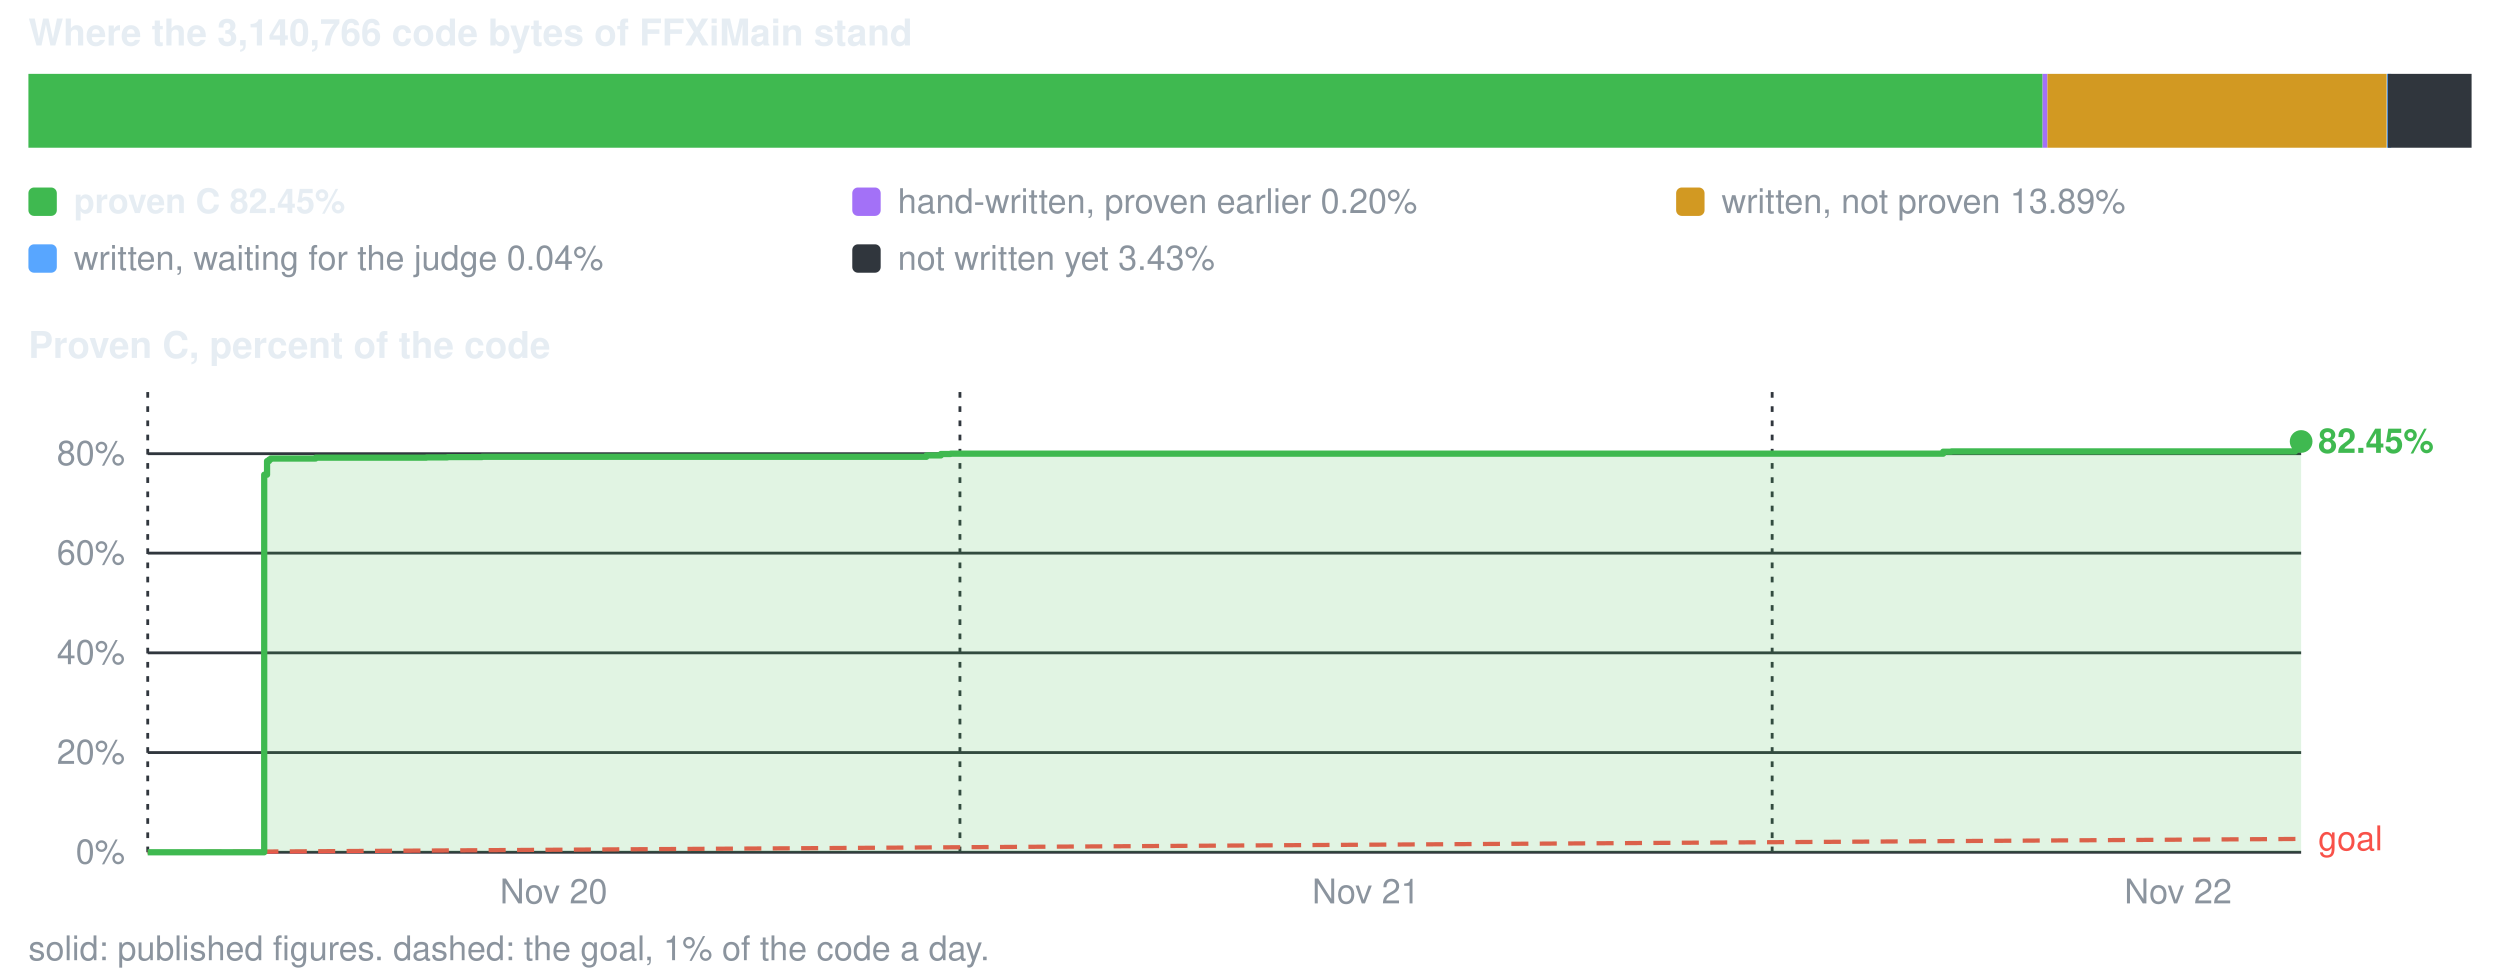
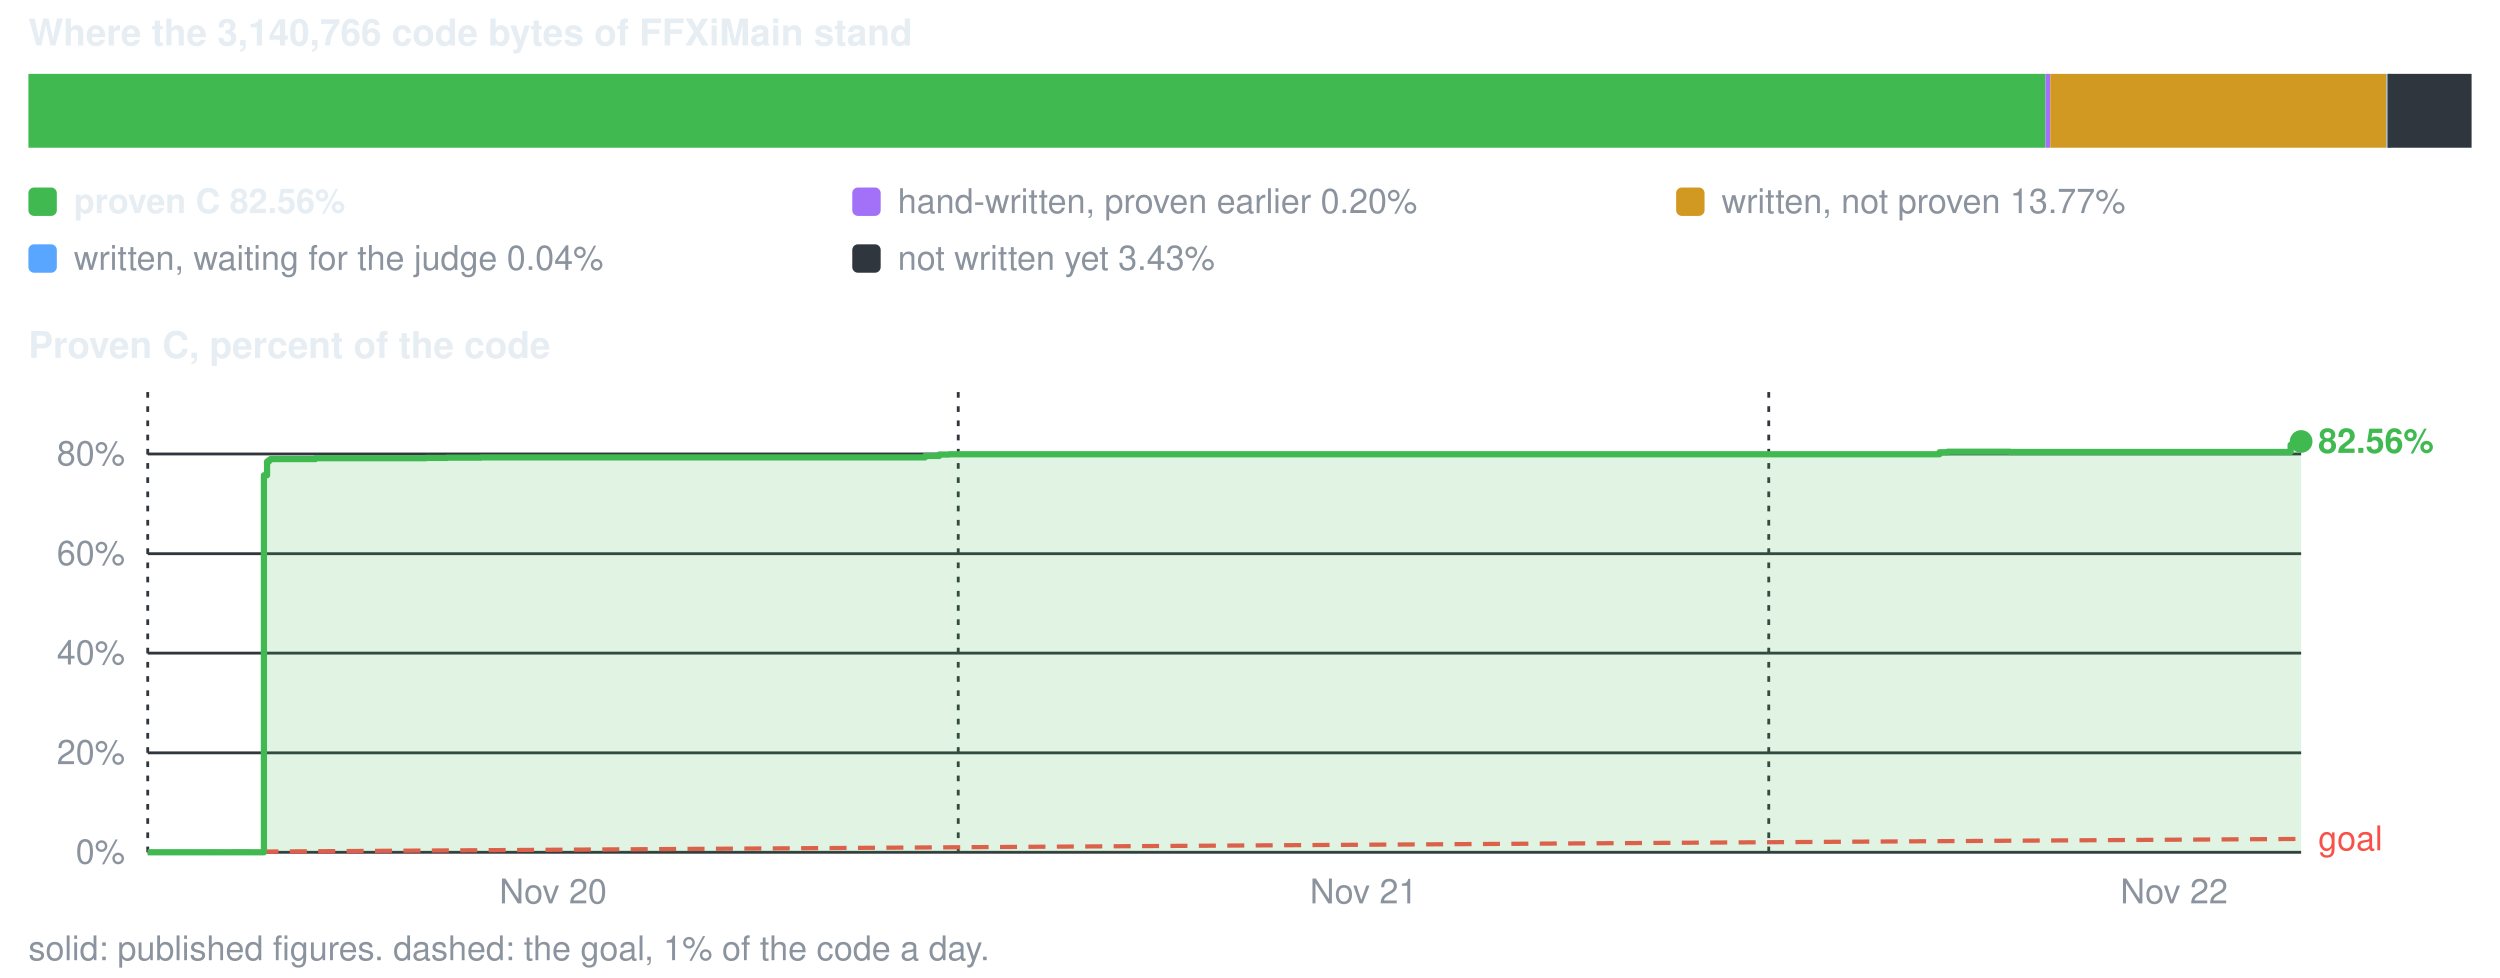
<svg xmlns="http://www.w3.org/2000/svg" viewBox="0 0 880 344" width="880" height="344" role="img" aria-label="conversion progress">
  <style>text{font-family:-apple-system,BlinkMacSystemFont,'Segoe UI',Helvetica,Arial,sans-serif;font-size:12px;fill:#8b949e}.s{fill:#e6edf3;font-weight:600}.b{font-size:13px}</style>
  <text x="10" y="16" class="s b">Where the 3,140,766 code bytes of FFXiMain stand</text>
-   <rect x="10.0" y="26" width="709.0" height="26" fill="#3fb950" />
-   <rect x="719.0" y="26" width="1.7" height="26" fill="#a371f7" />
-   <rect x="720.7" y="26" width="119.4" height="26" fill="#d29922" />
+   <rect x="10.0" y="26" width="710.0" height="26" fill="#3fb950" />
+   <rect x="720.0" y="26" width="1.7" height="26" fill="#a371f7" />
+   <rect x="721.7" y="26" width="118.4" height="26" fill="#d29922" />
  <rect x="840.2" y="26" width="1.5" height="26" fill="#58a6ff" />
  <rect x="840.5" y="26" width="29.5" height="26" fill="#30363d" />
  <rect x="10" y="66" width="10" height="10" rx="2" fill="#3fb950" />
-   <text x="26" y="75" class="s">proven C 82.45%</text>
+   <text x="26" y="75" class="s">proven C 82.56%</text>
  <rect x="300" y="66" width="10" height="10" rx="2" fill="#a371f7" />
  <text x="316" y="75">hand-written, proven earlier 0.20%</text>
  <rect x="590" y="66" width="10" height="10" rx="2" fill="#d29922" />
-   <text x="606" y="75">written, not proven 13.89%</text>
+   <text x="606" y="75">written, not proven 13.77%</text>
  <rect x="10" y="86" width="10" height="10" rx="2" fill="#58a6ff" />
  <text x="26" y="95">written, waiting for the judge 0.04%</text>
  <rect x="300" y="86" width="10" height="10" rx="2" fill="#30363d" />
  <text x="316" y="95">not written yet 3.43%</text>
  <text x="10" y="126" class="s b">Proven C, percent of the code</text>
  <line x1="52" y1="300.0" x2="810" y2="300.0" stroke="#30363d" stroke-width="1" />
  <text x="44" y="304.0" text-anchor="end">0%</text>
-   <line x1="52" y1="264.9" x2="810" y2="264.9" stroke="#30363d" stroke-width="1" />
-   <text x="44" y="268.9" text-anchor="end">20%</text>
-   <line x1="52" y1="229.8" x2="810" y2="229.8" stroke="#30363d" stroke-width="1" />
-   <text x="44" y="233.8" text-anchor="end">40%</text>
-   <line x1="52" y1="194.7" x2="810" y2="194.7" stroke="#30363d" stroke-width="1" />
-   <text x="44" y="198.7" text-anchor="end">60%</text>
-   <line x1="52" y1="159.7" x2="810" y2="159.7" stroke="#30363d" stroke-width="1" />
-   <text x="44" y="163.7" text-anchor="end">80%</text>
+   <line x1="52" y1="265.0" x2="810" y2="265.0" stroke="#30363d" stroke-width="1" />
+   <text x="44" y="269.0" text-anchor="end">20%</text>
+   <line x1="52" y1="229.9" x2="810" y2="229.9" stroke="#30363d" stroke-width="1" />
+   <text x="44" y="233.9" text-anchor="end">40%</text>
+   <line x1="52" y1="194.9" x2="810" y2="194.9" stroke="#30363d" stroke-width="1" />
+   <text x="44" y="198.9" text-anchor="end">60%</text>
+   <line x1="52" y1="159.8" x2="810" y2="159.8" stroke="#30363d" stroke-width="1" />
+   <text x="44" y="163.8" text-anchor="end">80%</text>
  <line x1="52.0" y1="138" x2="52.0" y2="300" stroke="#30363d" stroke-width="1" stroke-dasharray="2 3" />
-   <text x="194.9" y="318" text-anchor="middle">Nov 20</text>
-   <line x1="337.9" y1="138" x2="337.9" y2="300" stroke="#30363d" stroke-width="1" stroke-dasharray="2 3" />
-   <text x="480.8" y="318" text-anchor="middle">Nov 21</text>
-   <line x1="623.8" y1="138" x2="623.8" y2="300" stroke="#30363d" stroke-width="1" stroke-dasharray="2 3" />
-   <text x="766.7" y="318" text-anchor="middle">Nov 22</text>
+   <text x="194.7" y="318" text-anchor="middle">Nov 20</text>
+   <line x1="337.3" y1="138" x2="337.3" y2="300" stroke="#30363d" stroke-width="1" stroke-dasharray="2 3" />
+   <text x="480.0" y="318" text-anchor="middle">Nov 21</text>
+   <line x1="622.6" y1="138" x2="622.6" y2="300" stroke="#30363d" stroke-width="1" stroke-dasharray="2 3" />
+   <text x="765.3" y="318" text-anchor="middle">Nov 22</text>
  <line x1="52.0" y1="300.0" x2="810.0" y2="295.3" stroke="#f85149" stroke-width="1.5" stroke-dasharray="6 4" />
  <text x="816.0" y="299.3" style="fill:#f85149">goal</text>
-   <path d="M52.0 300.0 H93.0 V167.1 H94.0 V162.3 H94.7 V161.8 H95.0 V161.7 H95.3 V161.4 H95.3 V161.4 H111.1 V161.1 H116.8 V161.1 H123.3 V161.1 H123.4 V161.1 H127.8 V161.1 H136.9 V161.1 H143.3 V161.1 H150.1 V161.0 H157.5 V160.9 H169.6 V160.8 H187.1 V160.8 H209.9 V160.8 H326.1 V160.3 H326.4 V160.3 H331.2 V159.8 H334.6 V159.7 H341.1 V159.7 H681.0 V159.7 H684.0 V159.0 H684.2 V159.0 H684.3 V159.0 H686.9 V158.9 H690.3 V158.9 H708.9 V158.9 H807.9 V156.4 H809.3 V155.6 H809.8 V155.4 H810.0 V155.4 H810.0 V155.4 V300.0 H52.0 Z" fill="#3fb950" fill-opacity="0.16" />
-   <path d="M52.0 300.0 H93.0 V167.1 H94.0 V162.3 H94.7 V161.8 H95.0 V161.7 H95.3 V161.4 H95.3 V161.4 H111.1 V161.1 H116.8 V161.1 H123.3 V161.1 H123.4 V161.1 H127.8 V161.1 H136.9 V161.1 H143.3 V161.1 H150.1 V161.0 H157.5 V160.9 H169.6 V160.8 H187.1 V160.8 H209.9 V160.8 H326.1 V160.3 H326.4 V160.3 H331.2 V159.8 H334.6 V159.7 H341.1 V159.7 H681.0 V159.7 H684.0 V159.0 H684.2 V159.0 H684.3 V159.0 H686.9 V158.9 H690.3 V158.9 H708.9 V158.9 H807.9 V156.4 H809.3 V155.6 H809.8 V155.4 H810.0 V155.4 H810.0 V155.4" fill="none" stroke="#3fb950" stroke-width="2.2" stroke-linejoin="round" />
+   <path d="M52.0 300.0 H92.9 V167.3 H94.0 V162.5 H94.6 V162.0 H94.9 V161.9 H95.2 V161.6 H95.2 V161.6 H111.0 V161.3 H116.7 V161.3 H123.2 V161.3 H123.2 V161.3 H127.6 V161.3 H136.8 V161.3 H143.2 V161.3 H149.9 V161.2 H157.3 V161.1 H169.3 V161.0 H186.8 V161.0 H209.6 V161.0 H325.6 V160.5 H325.8 V160.5 H330.6 V160.0 H334.1 V159.9 H340.5 V159.9 H679.8 V159.9 H682.7 V159.2 H682.9 V159.2 H683.0 V159.2 H685.6 V159.0 H689.0 V159.0 H707.5 V159.1 H806.3 V156.6 H807.8 V155.8 H808.2 V155.6 H808.4 V155.6 H808.5 V155.6 H810.0 V155.4 V300.0 H52.0 Z" fill="#3fb950" fill-opacity="0.16" />
+   <path d="M52.0 300.0 H92.9 V167.3 H94.0 V162.5 H94.6 V162.0 H94.9 V161.9 H95.2 V161.6 H95.2 V161.6 H111.0 V161.3 H116.7 V161.3 H123.2 V161.3 H123.2 V161.3 H127.6 V161.3 H136.8 V161.3 H143.2 V161.3 H149.9 V161.2 H157.3 V161.1 H169.3 V161.0 H186.8 V161.0 H209.6 V161.0 H325.6 V160.5 H325.8 V160.5 H330.6 V160.0 H334.1 V159.9 H340.5 V159.9 H679.8 V159.9 H682.7 V159.2 H682.9 V159.2 H683.0 V159.2 H685.6 V159.0 H689.0 V159.0 H707.5 V159.1 H806.3 V156.6 H807.8 V155.8 H808.2 V155.6 H808.4 V155.6 H808.5 V155.6 H810.0 V155.4" fill="none" stroke="#3fb950" stroke-width="2.2" stroke-linejoin="round" />
  <circle cx="810.0" cy="155.4" r="4" fill="#3fb950" />
-   <text x="816.0" y="159.4" class="s" style="fill:#3fb950">82.45%</text>
+   <text x="816.0" y="159.4" class="s" style="fill:#3fb950">82.56%</text>
  <text x="10" y="338">solid: published figures. dashed: the goal, 1% of the code a day.</text>
</svg>
